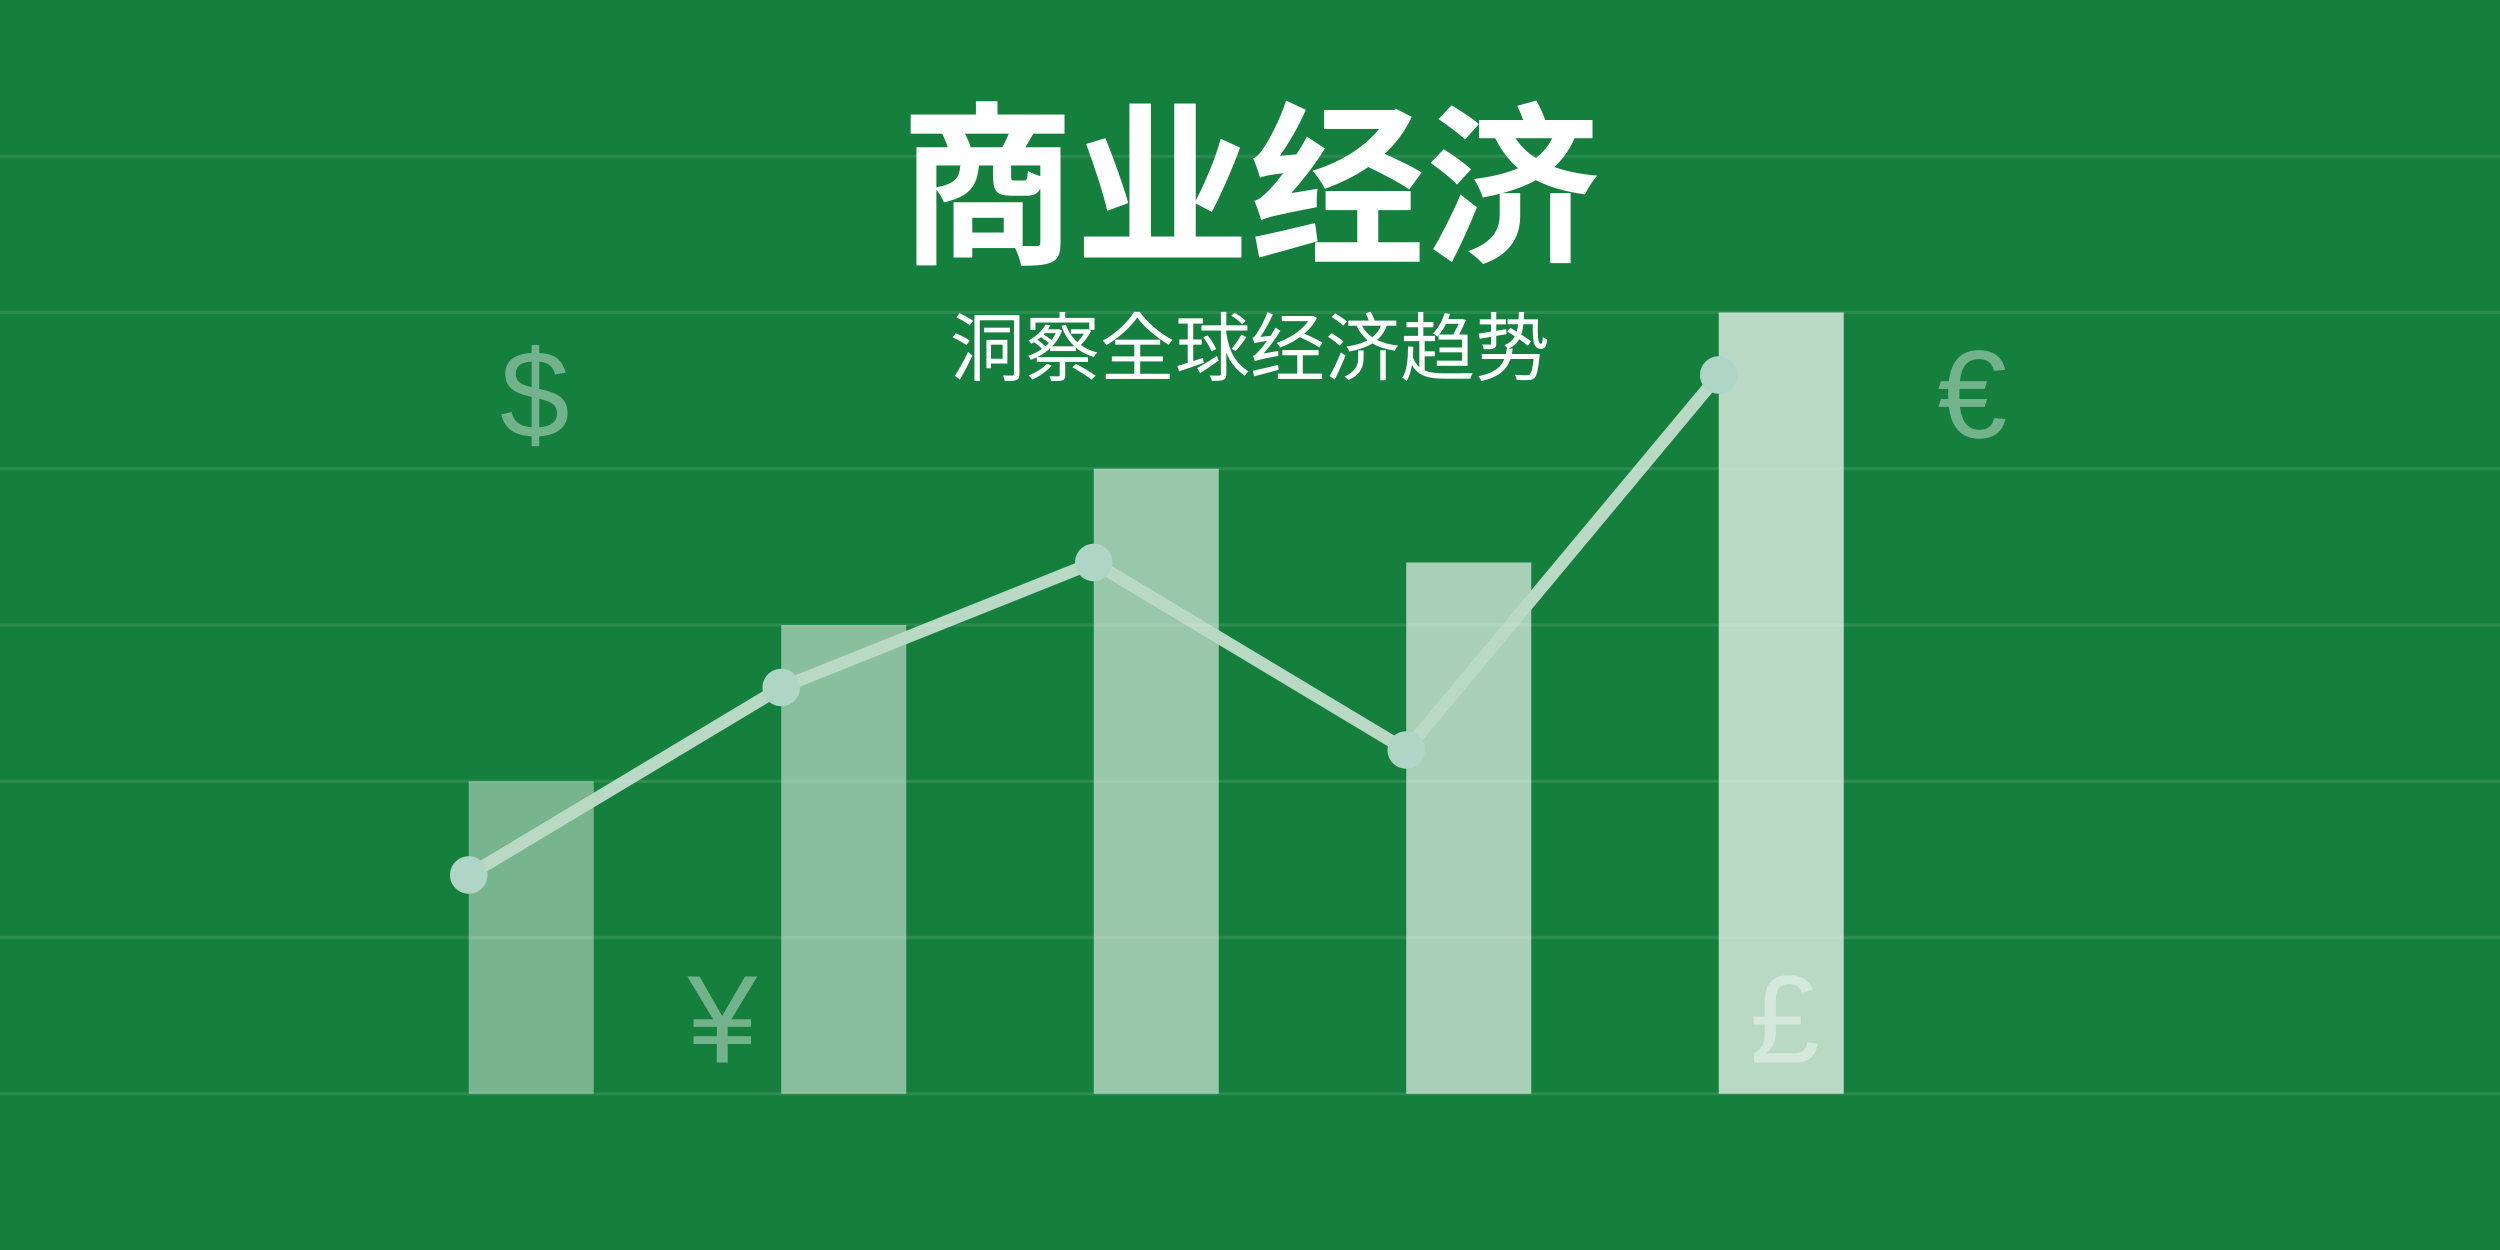
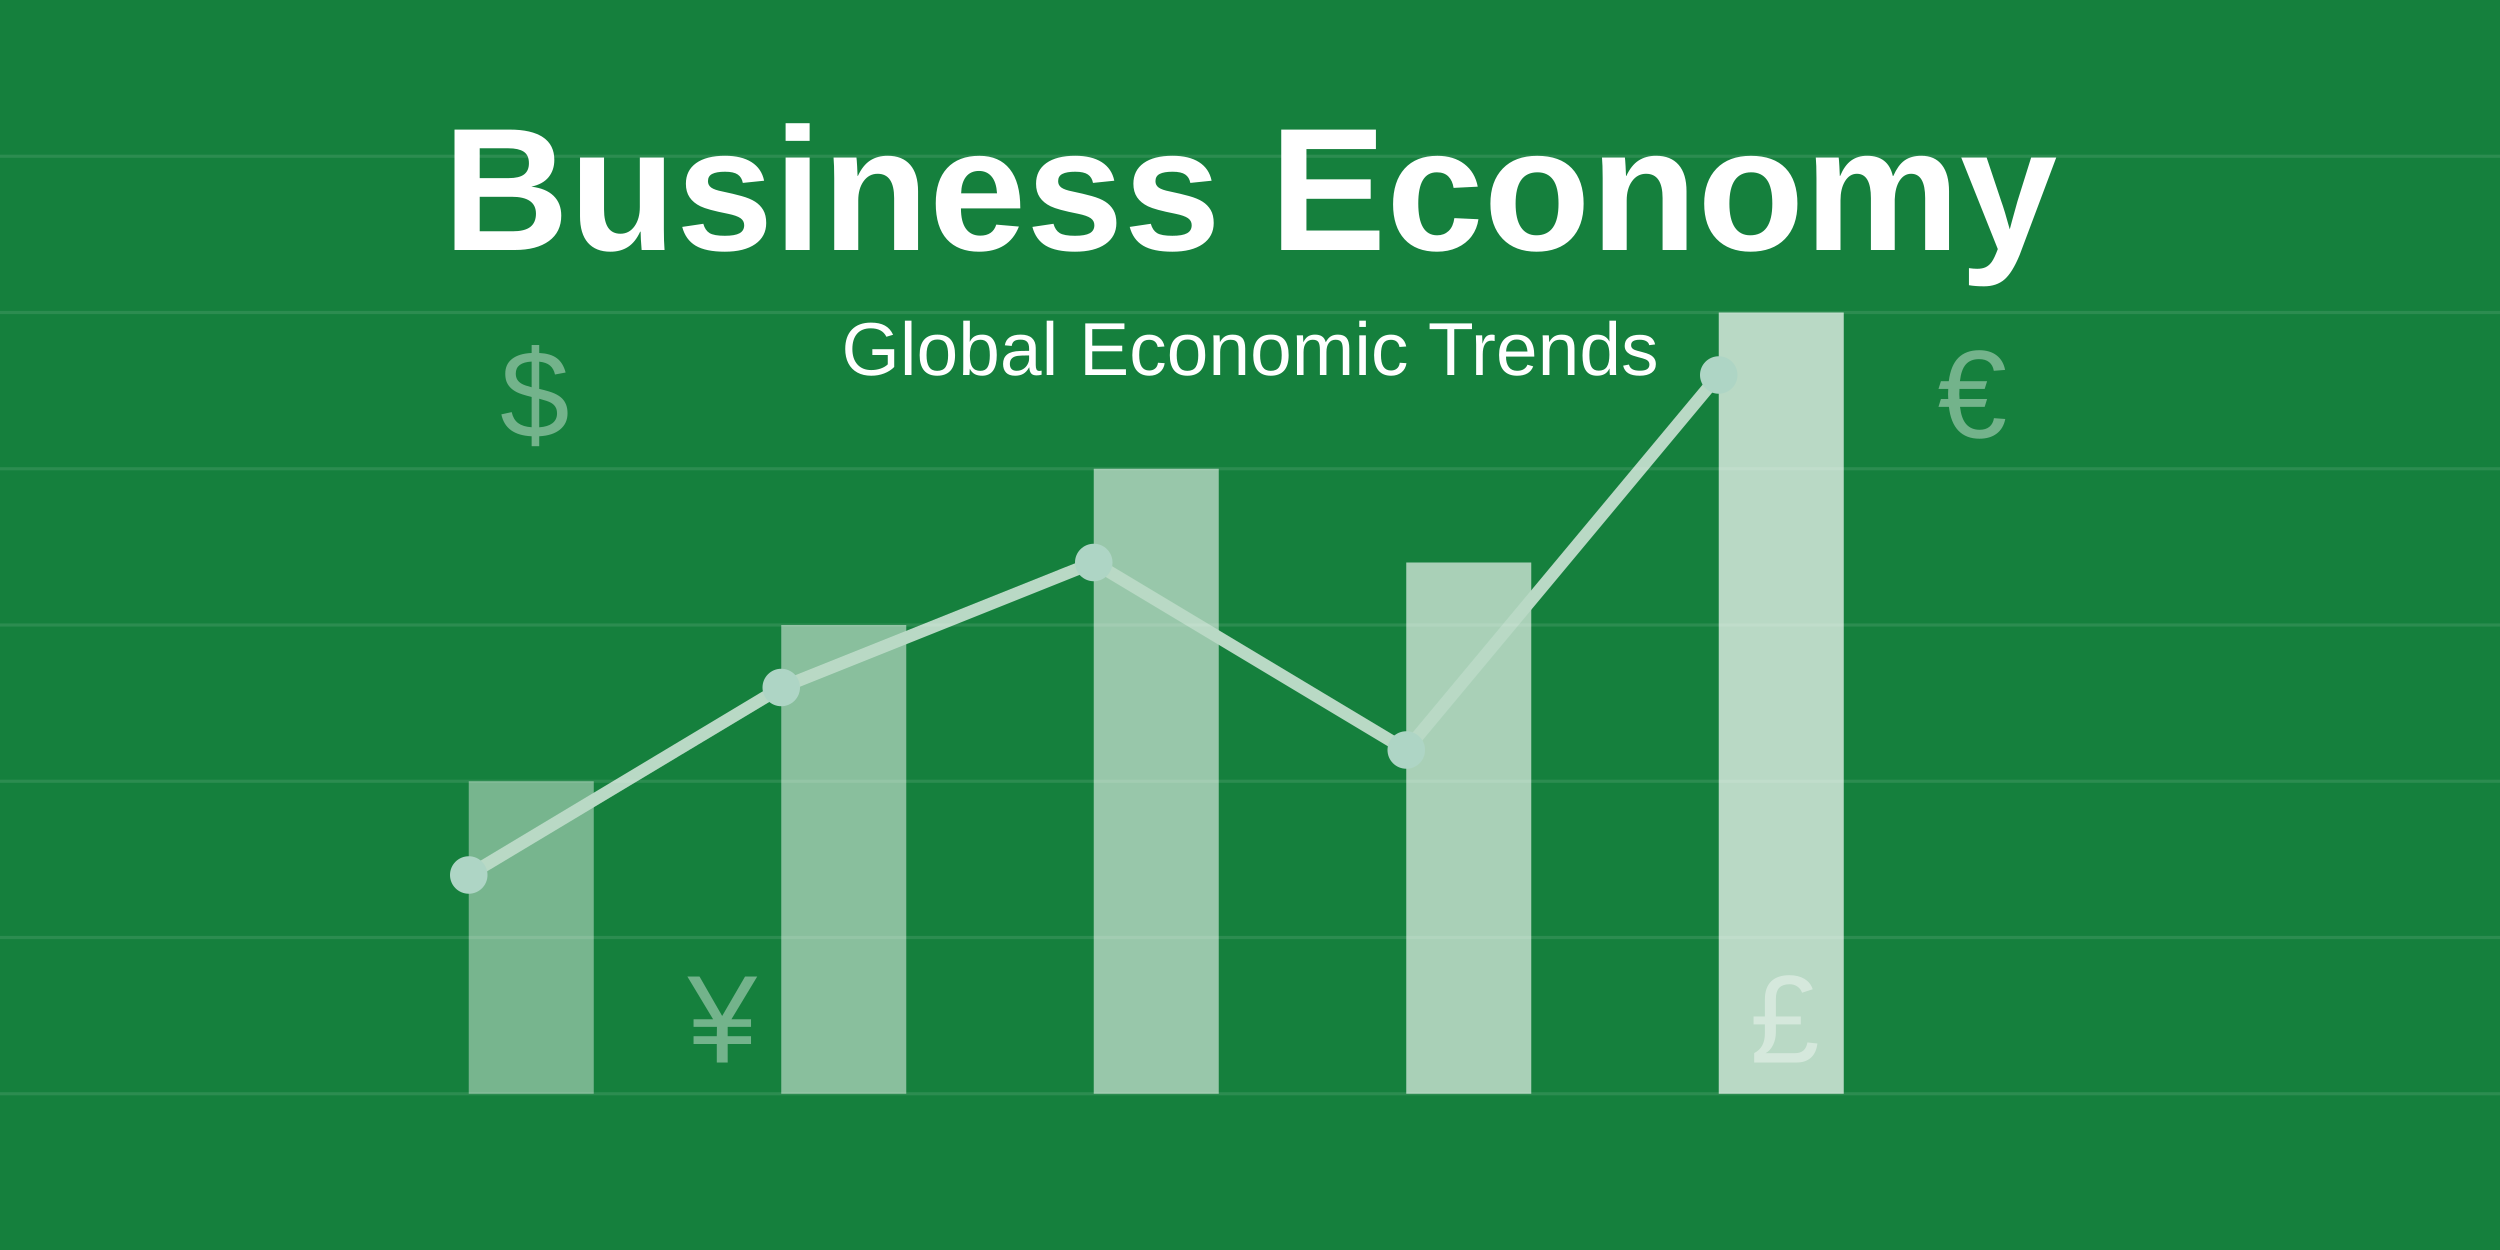
<svg xmlns="http://www.w3.org/2000/svg" width="800" height="400" viewBox="0 0 800 400">
  <rect width="800" height="400" fill="#15803d" />
  <g opacity="0.1" stroke="white" stroke-width="1">
    <line x1="0" y1="50" x2="800" y2="50" />
    <line x1="0" y1="100" x2="800" y2="100" />
    <line x1="0" y1="150" x2="800" y2="150" />
    <line x1="0" y1="200" x2="800" y2="200" />
    <line x1="0" y1="250" x2="800" y2="250" />
    <line x1="0" y1="300" x2="800" y2="300" />
    <line x1="0" y1="350" x2="800" y2="350" />
  </g>
  <g opacity="0.7">
    <rect x="150" y="250" width="40" height="100" fill="white" opacity="0.6" />
    <rect x="250" y="200" width="40" height="150" fill="white" opacity="0.7" />
    <rect x="350" y="150" width="40" height="200" fill="white" opacity="0.8" />
    <rect x="450" y="180" width="40" height="170" fill="white" opacity="0.9" />
    <rect x="550" y="100" width="40" height="250" fill="white" opacity="1" />
    <polyline points="150,280 250,220 350,180 450,240 550,120" fill="none" stroke="white" stroke-width="4" stroke-linecap="round" stroke-linejoin="round" />
    <circle cx="150" cy="280" r="6" fill="#f0f9ff" />
    <circle cx="250" cy="220" r="6" fill="#f0f9ff" />
    <circle cx="350" cy="180" r="6" fill="#f0f9ff" />
    <circle cx="450" cy="240" r="6" fill="#f0f9ff" />
    <circle cx="550" cy="120" r="6" fill="#f0f9ff" />
  </g>
  <g opacity="0.4">
    <text x="160" y="140" font-family="Arial, sans-serif" font-size="40" fill="white">$</text>
    <text x="620" y="140" font-family="Arial, sans-serif" font-size="40" fill="white">€</text>
    <text x="220" y="340" font-family="Arial, sans-serif" font-size="40" fill="white">¥</text>
    <text x="560" y="340" font-family="Arial, sans-serif" font-size="40" fill="white">£</text>
  </g>
-   <text x="400" y="80" font-family="Arial, sans-serif" font-size="56" font-weight="bold" text-anchor="middle" fill="white">商业经济</text>
-   <text x="400" y="120" font-family="Arial, sans-serif" font-size="24" text-anchor="middle" fill="white">洞察全球经济趋势</text>
+   <text x="400" y="80" font-family="Arial, sans-serif" font-size="56" font-weight="bold" text-anchor="middle" fill="white">Business Economy</text>
+   <text x="400" y="120" font-family="Arial, sans-serif" font-size="24" text-anchor="middle" fill="white">Global Economic
+     Trends</text>
</svg>
